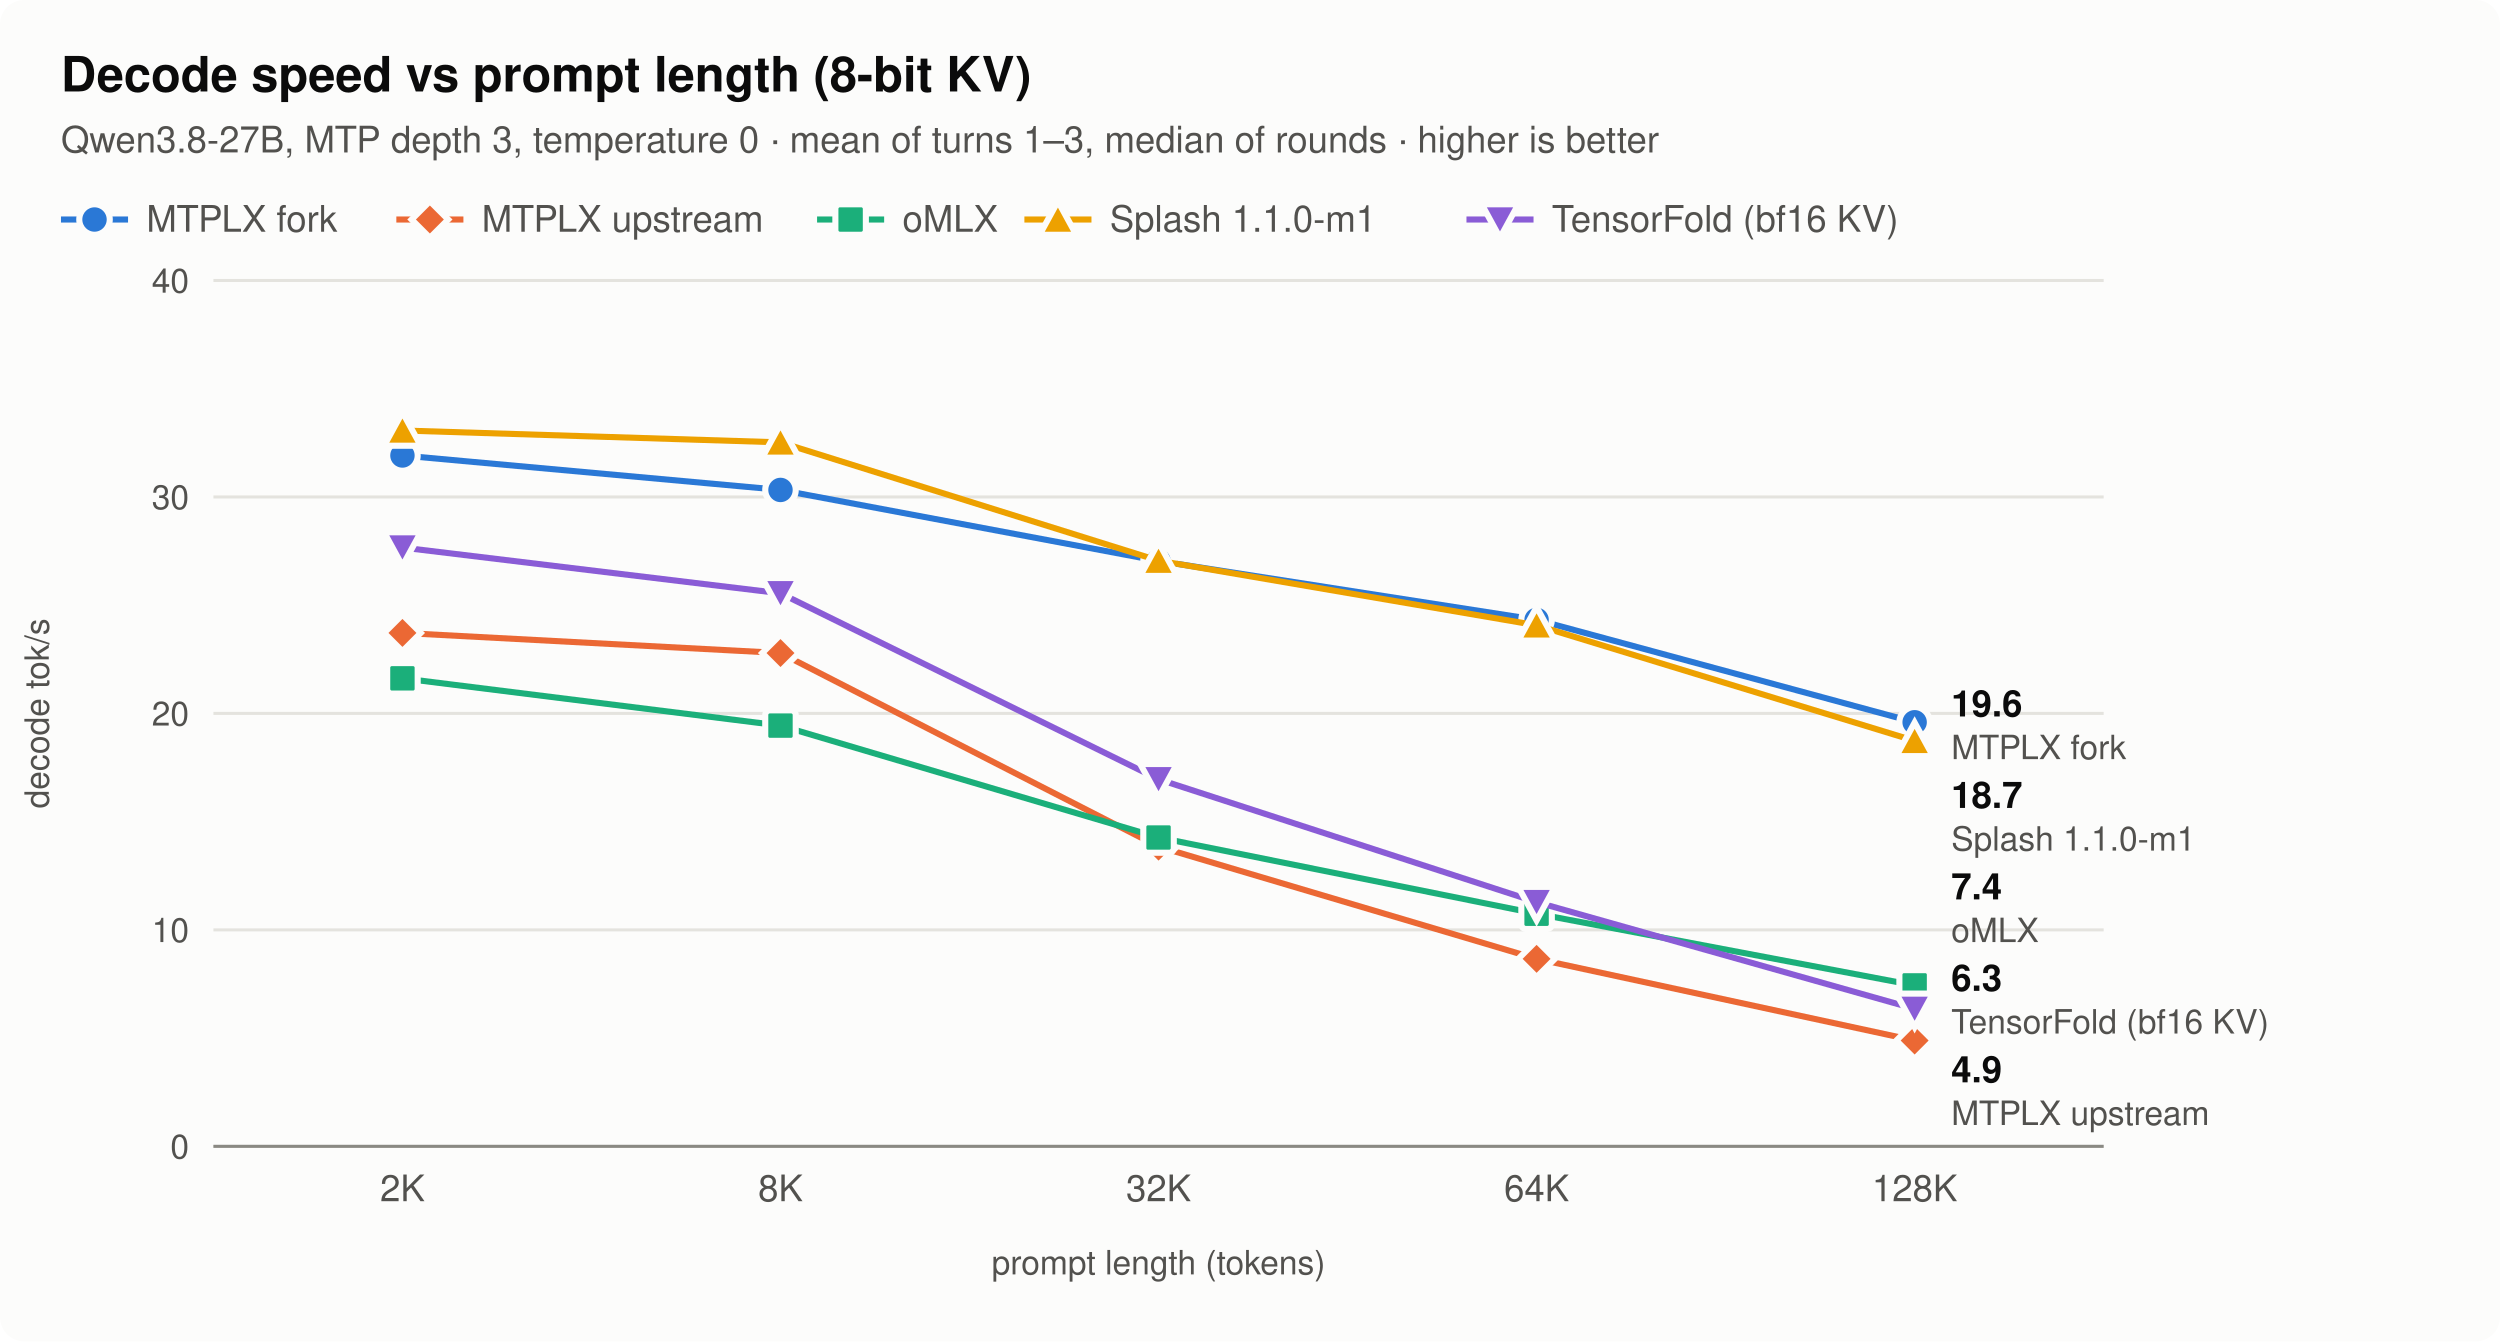
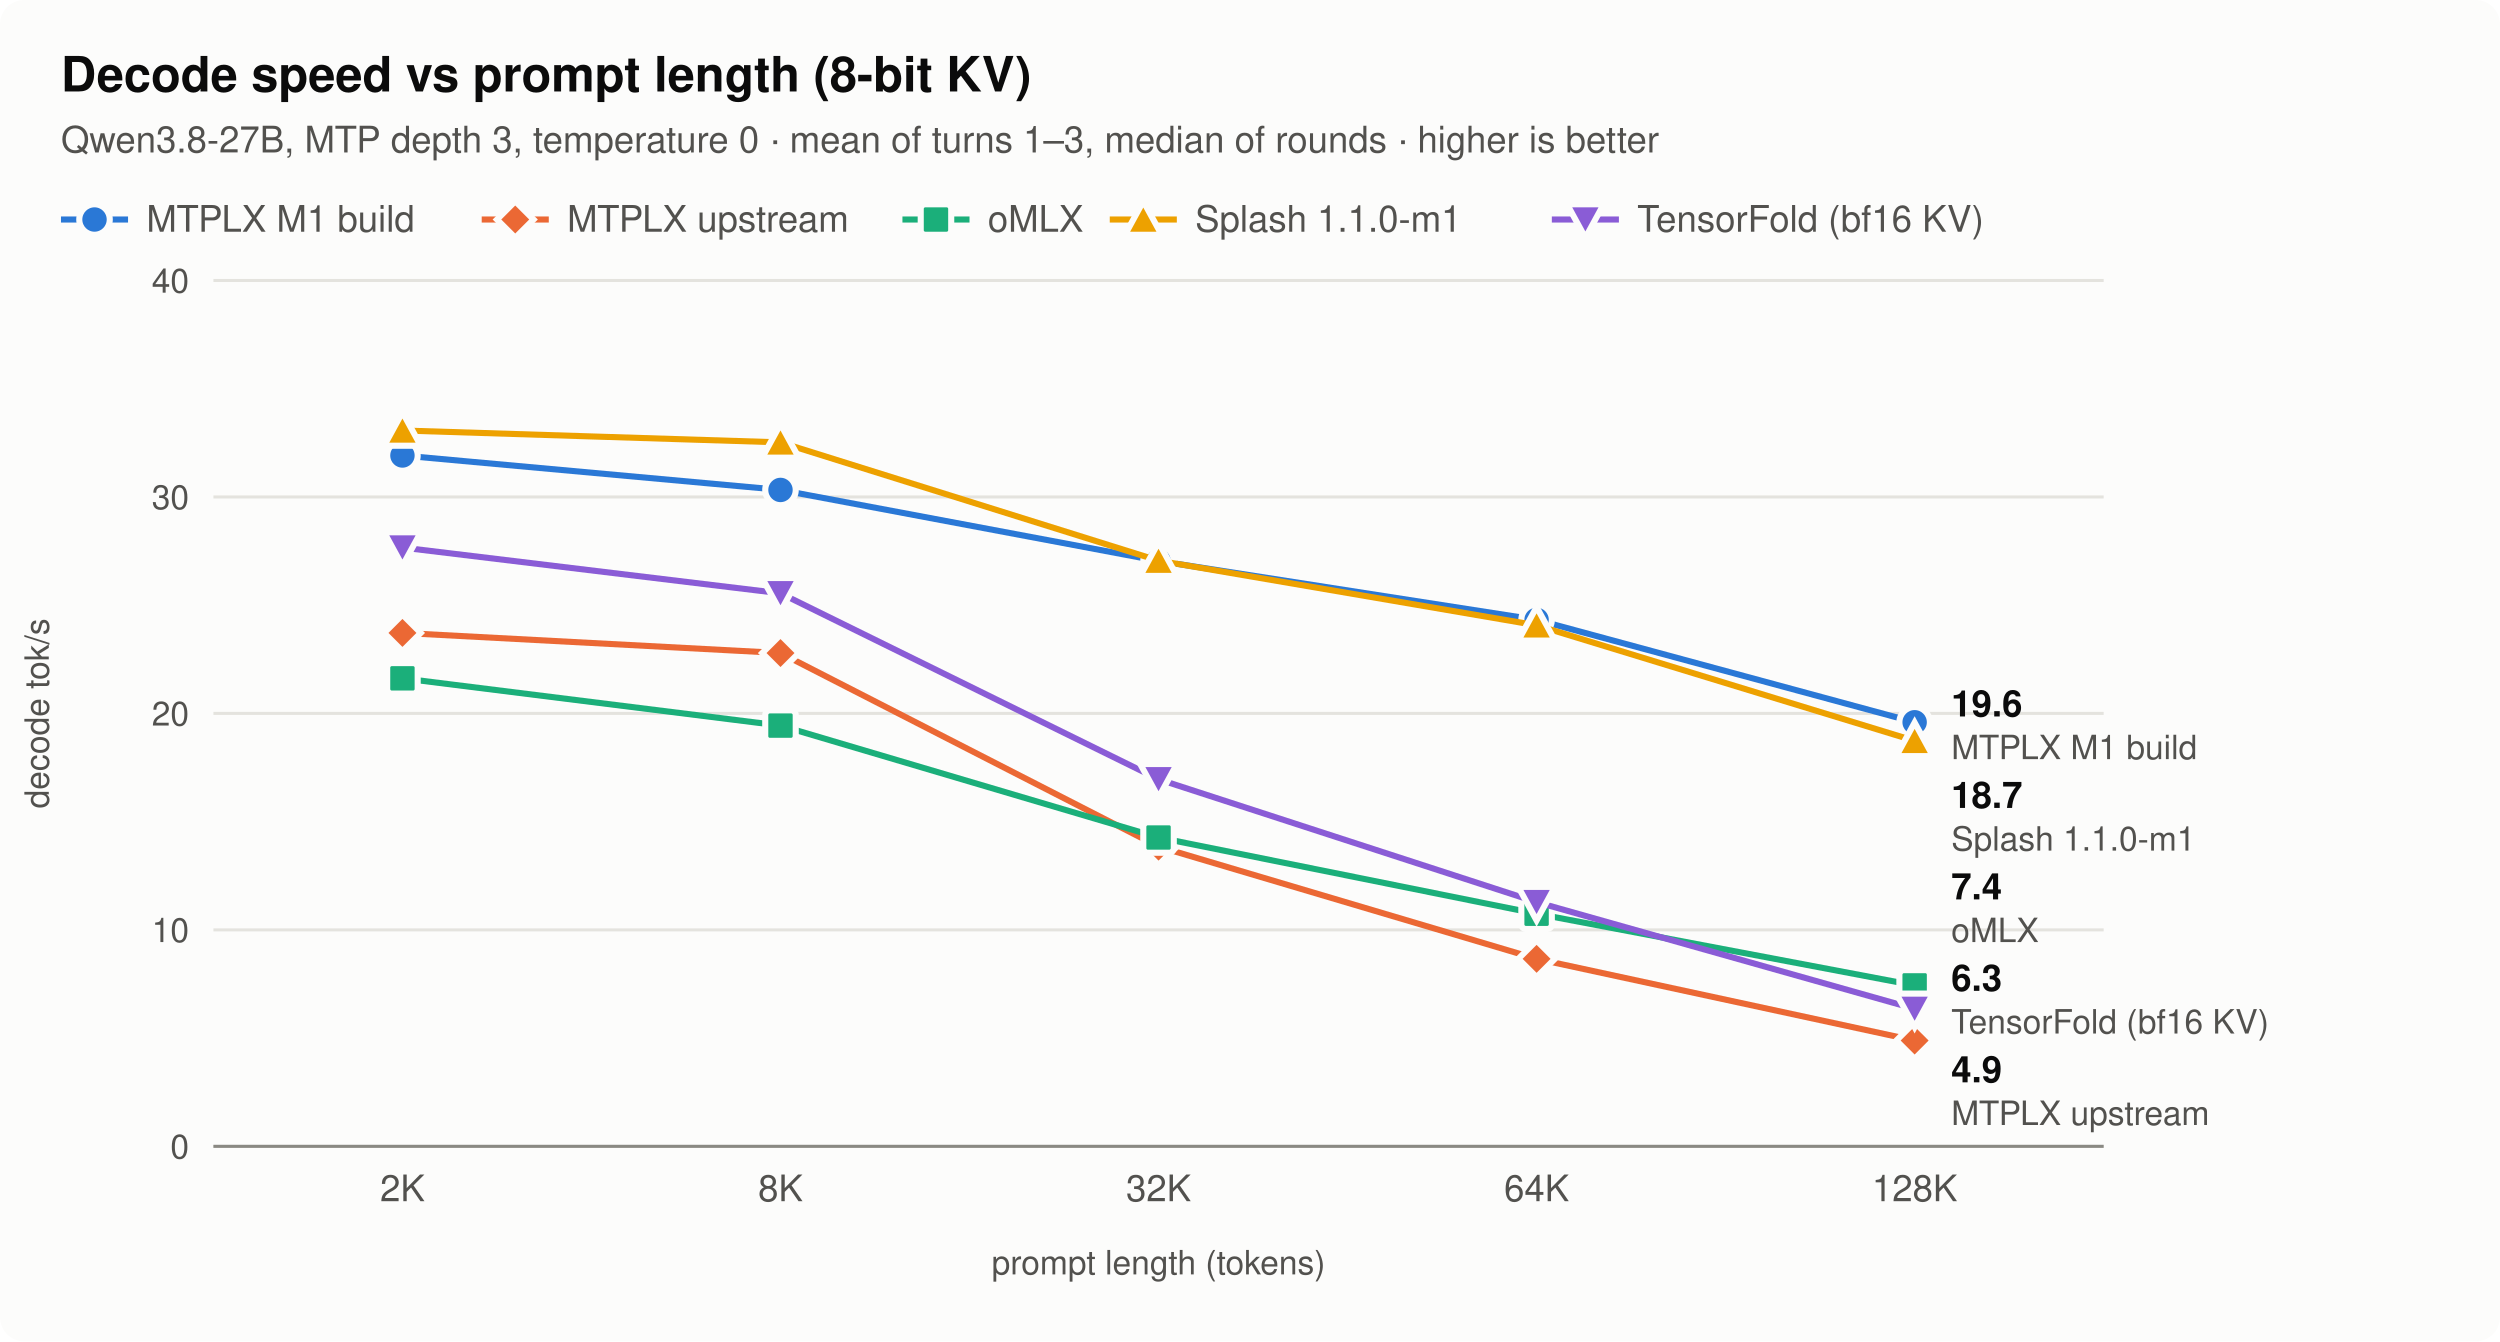
<svg xmlns="http://www.w3.org/2000/svg" viewBox="0 0 820 440" width="820" height="440" role="img" aria-label="Decode speed vs prompt length (8-bit KV)" font-family="-apple-system,BlinkMacSystemFont,Segoe UI,Helvetica,Arial,sans-serif">
  <rect width="820" height="440" rx="8" fill="#fcfcfb" />
  <text x="20" y="30" fill="#0b0b0b" font-size="16" font-weight="600">Decode speed vs prompt length (8-bit KV)</text>
  <text x="20" y="50" fill="#52514e" font-size="12">Qwen3.8-27B, MTP depth 3, temperature 0 · mean of turns 1–3, median of rounds · higher is better</text>
  <line x1="20" x2="42" y1="72" y2="72" stroke="#2a78d6" stroke-width="2" />
  <circle cx="31" cy="72" r="5" fill="#2a78d6" stroke="#fcfcfb" stroke-width="2" />
-   <text x="48" y="76" fill="#52514e" font-size="12">MTPLX fork</text>
-   <line x1="130" x2="152" y1="72" y2="72" stroke="#eb6834" stroke-width="2" />
-   <path d="M141 66L147 72L141 78L135 72Z" fill="#eb6834" stroke="#fcfcfb" stroke-width="2" />
-   <text x="158" y="76" fill="#52514e" font-size="12">MTPLX upstream</text>
-   <line x1="268" x2="290" y1="72" y2="72" stroke="#1baf7a" stroke-width="2" />
-   <rect x="274" y="67" width="10" height="10" rx="1.5" fill="#1baf7a" stroke="#fcfcfb" stroke-width="2" />
-   <text x="296" y="76" fill="#52514e" font-size="12">oMLX</text>
-   <line x1="336" x2="358" y1="72" y2="72" stroke="#eda100" stroke-width="2" />
-   <path d="M347 66L353 77L341 77Z" fill="#eda100" stroke="#fcfcfb" stroke-width="2" />
-   <text x="364" y="76" fill="#52514e" font-size="12">Splash 1.1.0-m1</text>
-   <line x1="481" x2="503" y1="72" y2="72" stroke="#8a5cd6" stroke-width="2" />
-   <path d="M492 78L498 67L486 67Z" fill="#8a5cd6" stroke="#fcfcfb" stroke-width="2" />
-   <text x="509" y="76" fill="#52514e" font-size="12">TensorFold (bf16 KV)</text>
+   <text x="48" y="76" fill="#52514e" font-size="12">MTPLX M1 build</text>
+   <line x1="158" x2="180" y1="72" y2="72" stroke="#eb6834" stroke-width="2" />
+   <path d="M169 66L175 72L169 78L163 72Z" fill="#eb6834" stroke="#fcfcfb" stroke-width="2" />
+   <text x="186" y="76" fill="#52514e" font-size="12">MTPLX upstream</text>
+   <line x1="296" x2="318" y1="72" y2="72" stroke="#1baf7a" stroke-width="2" />
+   <rect x="302" y="67" width="10" height="10" rx="1.5" fill="#1baf7a" stroke="#fcfcfb" stroke-width="2" />
+   <text x="324" y="76" fill="#52514e" font-size="12">oMLX</text>
+   <line x1="364" x2="386" y1="72" y2="72" stroke="#eda100" stroke-width="2" />
+   <path d="M375 66L381 77L369 77Z" fill="#eda100" stroke="#fcfcfb" stroke-width="2" />
+   <text x="392" y="76" fill="#52514e" font-size="12">Splash 1.1.0-m1</text>
+   <line x1="509" x2="531" y1="72" y2="72" stroke="#8a5cd6" stroke-width="2" />
+   <path d="M520 78L526 67L514 67Z" fill="#8a5cd6" stroke="#fcfcfb" stroke-width="2" />
+   <text x="537" y="76" fill="#52514e" font-size="12">TensorFold (bf16 KV)</text>
  <line x1="70" x2="690" y1="376.0" y2="376.0" stroke="#e4e3de" />
  <text x="62" y="380.0" fill="#52514e" font-size="11" text-anchor="end">0</text>
  <line x1="70" x2="690" y1="305.0" y2="305.0" stroke="#e4e3de" />
  <text x="62" y="309.0" fill="#52514e" font-size="11" text-anchor="end">10</text>
  <line x1="70" x2="690" y1="234.0" y2="234.0" stroke="#e4e3de" />
  <text x="62" y="238.0" fill="#52514e" font-size="11" text-anchor="end">20</text>
  <line x1="70" x2="690" y1="163.0" y2="163.0" stroke="#e4e3de" />
  <text x="62" y="167.0" fill="#52514e" font-size="11" text-anchor="end">30</text>
  <line x1="70" x2="690" y1="92.0" y2="92.0" stroke="#e4e3de" />
  <text x="62" y="96.0" fill="#52514e" font-size="11" text-anchor="end">40</text>
  <line x1="70" x2="690" y1="376" y2="376" stroke="#8a8983" />
  <text x="132.0" y="394" fill="#52514e" font-size="12" text-anchor="middle">2K</text>
  <text x="256.0" y="394" fill="#52514e" font-size="12" text-anchor="middle">8K</text>
  <text x="380.0" y="394" fill="#52514e" font-size="12" text-anchor="middle">32K</text>
  <text x="504.0" y="394" fill="#52514e" font-size="12" text-anchor="middle">64K</text>
  <text x="628.0" y="394" fill="#52514e" font-size="12" text-anchor="middle">128K</text>
  <text x="380.0" y="418" fill="#52514e" font-size="11" text-anchor="middle">prompt length (tokens)</text>
  <text x="16" y="234.0" fill="#52514e" font-size="11" text-anchor="middle" transform="rotate(-90 16 234.0)">decode tok/s</text>
  <polyline points="132.0,149.4 256.0,160.7 380.0,184.0 504.0,203.3 628.0,236.9" fill="none" stroke="#2a78d6" stroke-width="2" stroke-linejoin="round" />
  <circle cx="132.0" cy="149.4" r="5" fill="#2a78d6" stroke="#fcfcfb" stroke-width="2" />
  <circle cx="256.0" cy="160.7" r="5" fill="#2a78d6" stroke="#fcfcfb" stroke-width="2" />
  <circle cx="380.0" cy="184.0" r="5" fill="#2a78d6" stroke="#fcfcfb" stroke-width="2" />
  <circle cx="504.0" cy="203.3" r="5" fill="#2a78d6" stroke="#fcfcfb" stroke-width="2" />
  <circle cx="628.0" cy="236.9" r="5" fill="#2a78d6" stroke="#fcfcfb" stroke-width="2" />
  <polyline points="132.0,207.6 256.0,214.2 380.0,277.7 504.0,314.5 628.0,341.3" fill="none" stroke="#eb6834" stroke-width="2" stroke-linejoin="round" />
  <path d="M132.0 201.6L138.0 207.6L132.0 213.6L126.0 207.6Z" fill="#eb6834" stroke="#fcfcfb" stroke-width="2" />
  <path d="M256.0 208.2L262.0 214.2L256.0 220.2L250.0 214.2Z" fill="#eb6834" stroke="#fcfcfb" stroke-width="2" />
  <path d="M380.0 271.7L386.0 277.7L380.0 283.7L374.0 277.7Z" fill="#eb6834" stroke="#fcfcfb" stroke-width="2" />
  <path d="M504.0 308.5L510.0 314.5L504.0 320.5L498.0 314.5Z" fill="#eb6834" stroke="#fcfcfb" stroke-width="2" />
  <path d="M628.0 335.3L634.0 341.3L628.0 347.3L622.0 341.3Z" fill="#eb6834" stroke="#fcfcfb" stroke-width="2" />
  <polyline points="132.0,222.5 256.0,238.0 380.0,274.7 504.0,299.7 628.0,323.2" fill="none" stroke="#1baf7a" stroke-width="2" stroke-linejoin="round" />
  <rect x="127.0" y="217.5" width="10" height="10" rx="1.5" fill="#1baf7a" stroke="#fcfcfb" stroke-width="2" />
  <rect x="251.0" y="233.0" width="10" height="10" rx="1.5" fill="#1baf7a" stroke="#fcfcfb" stroke-width="2" />
  <rect x="375.0" y="269.7" width="10" height="10" rx="1.5" fill="#1baf7a" stroke="#fcfcfb" stroke-width="2" />
  <rect x="499.0" y="294.7" width="10" height="10" rx="1.5" fill="#1baf7a" stroke="#fcfcfb" stroke-width="2" />
  <rect x="623.0" y="318.2" width="10" height="10" rx="1.5" fill="#1baf7a" stroke="#fcfcfb" stroke-width="2" />
  <polyline points="132.0,141.2 256.0,145.1 380.0,183.9 504.0,205.1 628.0,243.0" fill="none" stroke="#eda100" stroke-width="2" stroke-linejoin="round" />
  <path d="M132.0 135.2L138.0 146.2L126.0 146.2Z" fill="#eda100" stroke="#fcfcfb" stroke-width="2" />
  <path d="M256.0 139.1L262.0 150.1L250.0 150.1Z" fill="#eda100" stroke="#fcfcfb" stroke-width="2" />
  <path d="M380.0 177.9L386.0 188.9L374.0 188.9Z" fill="#eda100" stroke="#fcfcfb" stroke-width="2" />
  <path d="M504.0 199.1L510.0 210.1L498.0 210.1Z" fill="#eda100" stroke="#fcfcfb" stroke-width="2" />
  <path d="M628.0 237.0L634.0 248.0L622.0 248.0Z" fill="#eda100" stroke="#fcfcfb" stroke-width="2" />
  <polyline points="132.0,179.6 256.0,194.6 380.0,255.6 504.0,295.9 628.0,330.9" fill="none" stroke="#8a5cd6" stroke-width="2" stroke-linejoin="round" />
  <path d="M132.0 185.6L138.0 174.6L126.0 174.6Z" fill="#8a5cd6" stroke="#fcfcfb" stroke-width="2" />
  <path d="M256.0 200.6L262.0 189.6L250.0 189.6Z" fill="#8a5cd6" stroke="#fcfcfb" stroke-width="2" />
  <path d="M380.0 261.6L386.0 250.6L374.0 250.6Z" fill="#8a5cd6" stroke="#fcfcfb" stroke-width="2" />
  <path d="M504.0 301.9L510.0 290.9L498.0 290.9Z" fill="#8a5cd6" stroke="#fcfcfb" stroke-width="2" />
  <path d="M628.0 336.9L634.0 325.9L622.0 325.9Z" fill="#8a5cd6" stroke="#fcfcfb" stroke-width="2" />
  <text x="640.0" y="235.0" fill="#0b0b0b" font-size="12" font-weight="600">19.6</text>
-   <text x="640.0" y="249.0" fill="#52514e" font-size="11">MTPLX fork</text>
+   <text x="640.0" y="249.0" fill="#52514e" font-size="11">MTPLX M1 build</text>
  <text x="640.0" y="265.0" fill="#0b0b0b" font-size="12" font-weight="600">18.7</text>
  <text x="640.0" y="279.0" fill="#52514e" font-size="11">Splash 1.1.0-m1</text>
  <text x="640.0" y="295.0" fill="#0b0b0b" font-size="12" font-weight="600">7.4</text>
  <text x="640.0" y="309.0" fill="#52514e" font-size="11">oMLX</text>
  <text x="640.0" y="325.0" fill="#0b0b0b" font-size="12" font-weight="600">6.3</text>
  <text x="640.0" y="339.0" fill="#52514e" font-size="11">TensorFold (bf16 KV)</text>
  <text x="640.0" y="355.0" fill="#0b0b0b" font-size="12" font-weight="600">4.9</text>
  <text x="640.0" y="369.0" fill="#52514e" font-size="11">MTPLX upstream</text>
</svg>
